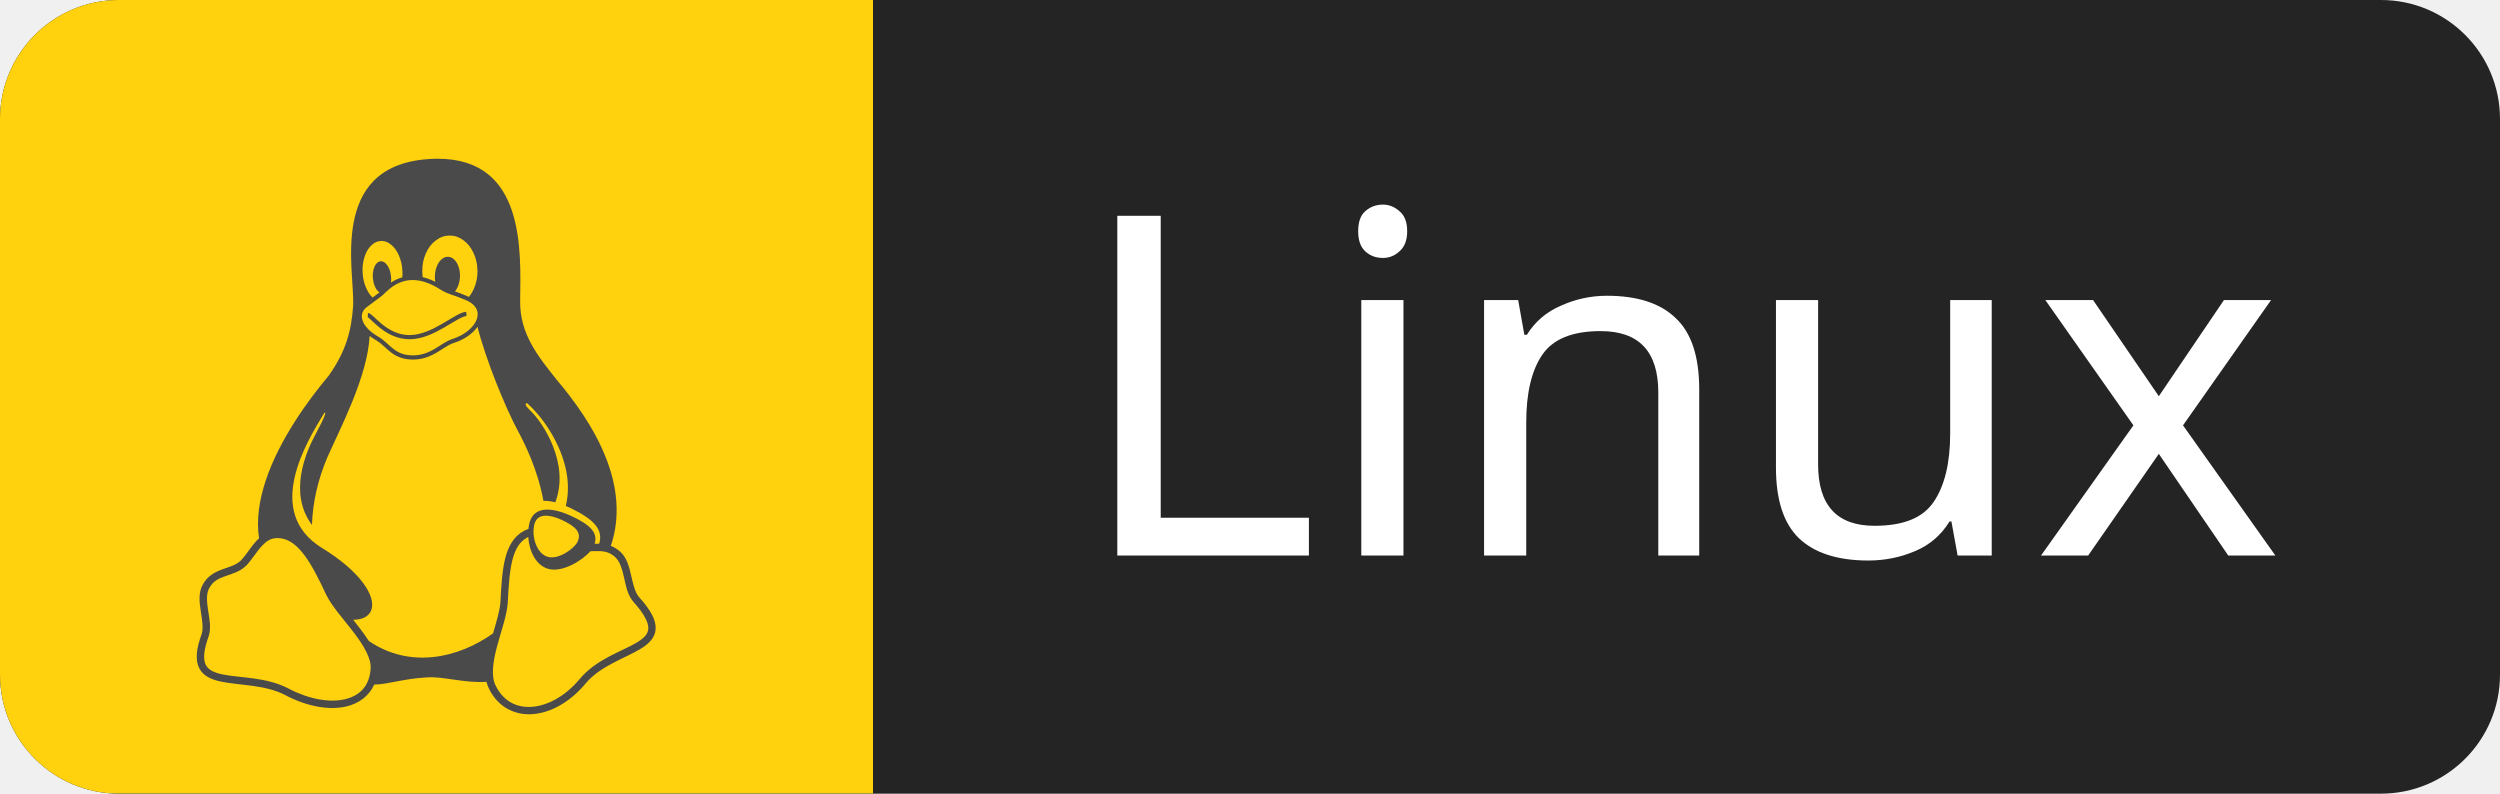
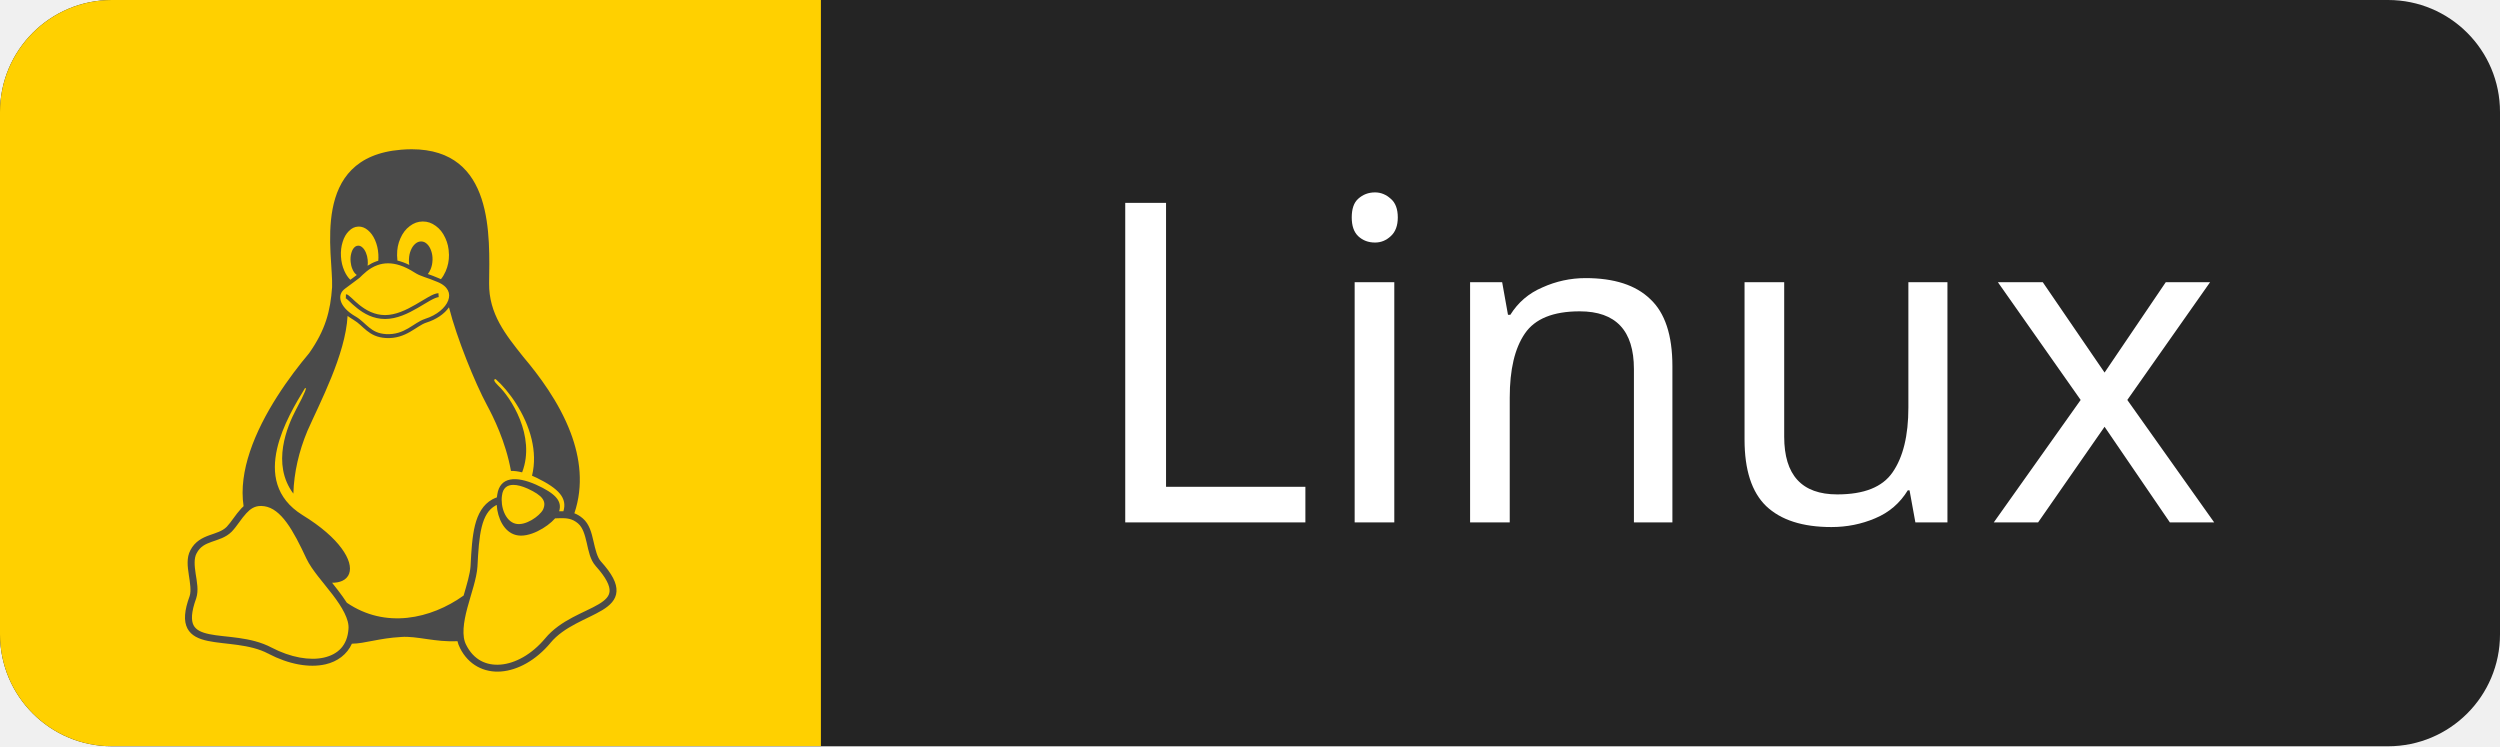
- <svg xmlns="http://www.w3.org/2000/svg" xmlns:xlink="http://www.w3.org/1999/xlink" width="63px" height="20px" viewBox="0 0 63 20" version="1.1">
+ <svg xmlns="http://www.w3.org/2000/svg" xmlns:xlink="http://www.w3.org/1999/xlink" width="67px" height="20px" viewBox="0 0 67 20" version="1.1">
  <defs>
-     <rect id="path-1" x="0" y="0" width="63" height="20" rx="3" />
+     <rect id="path-1" x="0" y="0" width="67" height="20" rx="3" />
    <rect id="path-3" x="0" y="0" width="22" height="20" />
    <filter x="-50%" y="-50%" width="200%" height="200%" filterUnits="objectBoundingBox" id="filter-4">
      <feOffset dx="0" dy="0" in="SourceAlpha" result="shadowOffsetInner1" />
      <feComposite in="shadowOffsetInner1" in2="SourceAlpha" operator="arithmetic" k2="-1" k3="1" result="shadowInnerInner1" />
      <feColorMatrix values="0 0 0 0 0   0 0 0 0 0   0 0 0 0 0  0 0 0 0.5 0" type="matrix" in="shadowInnerInner1" />
    </filter>
  </defs>
  <g id="Page-1" stroke="none" stroke-width="1" fill="none" fill-rule="evenodd">
    <g id="GET" transform="translate(-228, -172)">
      <g id="linux" transform="translate(228, 172)">
        <mask id="mask-2" fill="white">
          <use xlink:href="#path-1" />
        </mask>
        <use id="Mask" fill="#242424" xlink:href="#path-1" />
        <g id="颜色" mask="url(#mask-2)">
-           <use fill="#FFD20D" fill-rule="evenodd" xlink:href="#path-3" />
+           <use fill="#FFD000" fill-rule="evenodd" xlink:href="#path-3" />
          <use fill="black" fill-opacity="1" filter="url(#filter-4)" xlink:href="#path-3" />
        </g>
        <text id="Linux" mask="url(#mask-2)" font-family="AvenirNext-Medium, Avenir Next" font-size="12" font-weight="400" fill="#FFFFFF">
-           <tspan x="27" y="14">Linux</tspan>
+           <tspan x="29" y="14">Linux</tspan>
        </text>
        <path d="M11.034,4 C10.944,4 10.851,4.004 10.753,4.012 C8.281,4.211 8.937,6.822 8.9,7.696 C8.855,8.335 8.725,8.839 8.286,9.464 C7.769,10.079 7.041,11.073 6.697,12.108 C6.534,12.597 6.457,13.095 6.528,13.566 C6.506,13.586 6.485,13.607 6.464,13.629 C6.313,13.791 6.201,13.987 6.076,14.119 C5.959,14.236 5.793,14.28 5.61,14.345 C5.427,14.411 5.227,14.508 5.105,14.741 C5.105,14.741 5.105,14.741 5.105,14.741 C5.105,14.742 5.104,14.742 5.104,14.743 L5.104,14.743 C4.994,14.949 5.027,15.186 5.06,15.405 C5.094,15.625 5.128,15.833 5.083,15.974 C4.938,16.369 4.92,16.642 5.022,16.841 C5.124,17.039 5.333,17.127 5.571,17.177 C6.045,17.276 6.687,17.251 7.193,17.519 L7.237,17.437 L7.194,17.52 C7.735,17.803 8.285,17.904 8.723,17.804 C9.041,17.731 9.299,17.542 9.431,17.251 C9.774,17.249 10.15,17.104 10.753,17.071 C11.162,17.038 11.672,17.216 12.26,17.183 C12.275,17.247 12.297,17.308 12.328,17.366 C12.328,17.367 12.328,17.368 12.328,17.368 C12.556,17.823 12.979,18.032 13.43,17.996 C13.882,17.96 14.362,17.694 14.75,17.233 L14.678,17.173 L14.75,17.232 C15.12,16.783 15.734,16.598 16.141,16.352 C16.344,16.229 16.509,16.076 16.522,15.852 C16.535,15.629 16.404,15.379 16.103,15.045 L16.103,15.045 C16.103,15.045 16.102,15.044 16.102,15.044 C16.003,14.932 15.956,14.725 15.905,14.504 C15.855,14.284 15.798,14.046 15.617,13.891 L15.617,13.891 C15.617,13.891 15.616,13.891 15.616,13.891 L15.616,13.891 C15.544,13.828 15.469,13.785 15.393,13.756 C15.645,13.01 15.546,12.266 15.292,11.594 C14.98,10.769 14.436,10.051 14.02,9.559 C13.554,8.972 13.099,8.414 13.108,7.591 C13.122,6.334 13.246,4.003 11.034,4 L11.034,4 Z M11.334,5.936 C11.459,5.936 11.566,5.973 11.677,6.053 C11.788,6.134 11.869,6.236 11.934,6.378 C11.998,6.516 12.028,6.651 12.031,6.812 C12.031,6.816 12.031,6.82 12.033,6.824 C12.034,6.989 12.005,7.129 11.943,7.272 C11.907,7.354 11.866,7.422 11.817,7.482 C11.801,7.474 11.783,7.466 11.765,7.459 L11.765,7.459 C11.641,7.405 11.546,7.371 11.466,7.344 C11.495,7.309 11.519,7.268 11.54,7.217 C11.572,7.139 11.588,7.063 11.591,6.973 C11.591,6.97 11.592,6.967 11.592,6.962 C11.594,6.876 11.582,6.802 11.557,6.726 C11.53,6.647 11.497,6.59 11.448,6.542 C11.399,6.495 11.351,6.473 11.292,6.471 C11.289,6.471 11.287,6.471 11.284,6.471 C11.229,6.471 11.182,6.49 11.132,6.531 C11.081,6.574 11.042,6.63 11.01,6.707 C10.978,6.784 10.963,6.86 10.96,6.951 C10.959,6.955 10.959,6.958 10.959,6.961 C10.958,7.011 10.961,7.057 10.969,7.101 C10.857,7.045 10.751,7.007 10.651,6.983 C10.646,6.941 10.643,6.896 10.642,6.85 L10.642,6.837 C10.64,6.673 10.667,6.532 10.73,6.389 C10.793,6.246 10.871,6.143 10.981,6.06 C11.091,5.976 11.2,5.938 11.328,5.936 L11.334,5.936 L11.334,5.936 Z M9.616,6.072 C9.699,6.073 9.774,6.1 9.851,6.162 C9.934,6.229 9.998,6.314 10.051,6.434 C10.103,6.555 10.132,6.675 10.14,6.817 L10.14,6.818 C10.143,6.878 10.143,6.934 10.138,6.988 C10.122,6.993 10.106,6.998 10.09,7.003 C10,7.034 9.921,7.076 9.852,7.122 C9.859,7.074 9.86,7.026 9.854,6.972 C9.854,6.969 9.854,6.967 9.854,6.964 C9.847,6.892 9.832,6.832 9.806,6.771 C9.779,6.708 9.749,6.663 9.709,6.629 C9.674,6.598 9.64,6.584 9.602,6.584 C9.598,6.584 9.594,6.584 9.59,6.585 C9.548,6.588 9.513,6.609 9.48,6.649 C9.447,6.689 9.426,6.739 9.41,6.805 C9.394,6.871 9.39,6.936 9.397,7.011 C9.397,7.014 9.397,7.016 9.397,7.019 C9.405,7.092 9.419,7.152 9.445,7.212 C9.471,7.275 9.502,7.319 9.542,7.354 C9.548,7.36 9.555,7.365 9.562,7.369 C9.52,7.401 9.501,7.416 9.467,7.441 C9.445,7.456 9.419,7.475 9.389,7.498 C9.324,7.436 9.273,7.359 9.228,7.258 C9.175,7.137 9.147,7.017 9.138,6.875 L9.138,6.874 C9.13,6.732 9.144,6.61 9.183,6.484 C9.222,6.357 9.275,6.266 9.351,6.191 C9.426,6.116 9.503,6.078 9.595,6.073 C9.602,6.073 9.609,6.072 9.616,6.072 L9.616,6.072 Z M10.397,7.057 C10.591,7.056 10.824,7.12 11.106,7.301 C11.279,7.414 11.413,7.423 11.724,7.556 L11.724,7.556 L11.724,7.556 C11.874,7.617 11.961,7.697 12.004,7.781 C12.047,7.865 12.048,7.956 12.012,8.052 C11.941,8.244 11.712,8.446 11.391,8.546 L11.391,8.546 L11.39,8.547 C11.234,8.597 11.097,8.71 10.936,8.802 C10.776,8.894 10.593,8.968 10.346,8.954 C10.346,8.954 10.346,8.954 10.346,8.954 C10.135,8.941 10.009,8.87 9.895,8.778 C9.781,8.687 9.682,8.572 9.537,8.486 L9.536,8.486 L9.536,8.486 C9.302,8.353 9.174,8.2 9.134,8.068 C9.094,7.935 9.131,7.822 9.248,7.735 C9.378,7.637 9.469,7.57 9.529,7.526 C9.589,7.482 9.614,7.465 9.634,7.447 C9.634,7.447 9.634,7.447 9.634,7.447 L9.634,7.447 C9.732,7.354 9.888,7.184 10.124,7.103 C10.205,7.075 10.296,7.057 10.397,7.057 L10.397,7.057 Z M11.75,7.857 C11.667,7.862 11.579,7.905 11.478,7.962 C11.376,8.019 11.261,8.092 11.137,8.163 C10.889,8.307 10.603,8.444 10.319,8.444 C10.035,8.444 9.808,8.312 9.637,8.177 C9.552,8.11 9.482,8.042 9.426,7.989 C9.398,7.963 9.373,7.94 9.35,7.923 C9.328,7.905 9.309,7.888 9.271,7.888 L9.269,7.968 C9.267,7.995 9.264,7.994 9.265,7.994 C9.267,7.996 9.276,7.999 9.286,8.007 C9.303,8.019 9.326,8.04 9.353,8.066 C9.408,8.118 9.481,8.189 9.572,8.26 C9.752,8.403 10.002,8.549 10.319,8.549 C10.637,8.549 10.937,8.401 11.19,8.255 C11.317,8.182 11.431,8.109 11.529,8.055 C11.627,8 11.709,7.966 11.757,7.963 L11.75,7.857 L11.75,7.857 Z M12.033,8.237 C12.243,9.068 12.734,10.269 13.049,10.854 C13.216,11.165 13.55,11.825 13.694,12.621 C13.785,12.618 13.885,12.632 13.993,12.659 C14.369,11.683 13.674,10.632 13.356,10.339 C13.227,10.214 13.221,10.159 13.285,10.161 C13.63,10.466 14.083,11.08 14.248,11.773 C14.323,12.089 14.339,12.421 14.258,12.749 C14.298,12.766 14.338,12.784 14.378,12.803 C14.983,13.097 15.206,13.353 15.099,13.702 C15.063,13.701 15.029,13.701 14.995,13.702 C14.991,13.702 14.988,13.702 14.985,13.702 C15.073,13.425 14.879,13.221 14.362,12.987 C13.826,12.752 13.399,12.775 13.327,13.253 C13.323,13.278 13.319,13.304 13.316,13.33 C13.276,13.344 13.236,13.361 13.195,13.383 C12.944,13.521 12.807,13.771 12.73,14.077 C12.654,14.383 12.632,14.753 12.611,15.169 L12.611,15.17 C12.598,15.379 12.512,15.662 12.425,15.961 C11.547,16.588 10.329,16.859 9.295,16.153 C9.224,16.042 9.144,15.932 9.061,15.824 C9.008,15.755 8.954,15.686 8.9,15.618 C9.006,15.618 9.097,15.601 9.17,15.568 C9.26,15.527 9.324,15.461 9.356,15.376 C9.419,15.206 9.355,14.967 9.153,14.694 C8.952,14.42 8.61,14.112 8.107,13.804 C8.107,13.804 8.107,13.804 8.107,13.804 C7.738,13.574 7.532,13.293 7.435,12.987 C7.338,12.682 7.352,12.351 7.426,12.025 C7.569,11.399 7.937,10.79 8.171,10.407 C8.234,10.361 8.194,10.494 7.934,10.976 C7.701,11.417 7.266,12.435 7.862,13.229 C7.878,12.664 8.013,12.087 8.239,11.548 C8.569,10.799 9.26,9.502 9.315,8.467 C9.343,8.488 9.44,8.553 9.484,8.578 C9.484,8.578 9.484,8.578 9.484,8.578 C9.611,8.653 9.706,8.762 9.829,8.861 C9.952,8.96 10.107,9.046 10.34,9.059 L10.34,9.059 C10.612,9.075 10.819,8.991 10.989,8.894 C11.158,8.797 11.294,8.689 11.422,8.647 C11.422,8.647 11.423,8.647 11.423,8.647 C11.694,8.562 11.91,8.412 12.032,8.237 L12.033,8.237 Z M13.755,12.995 C13.865,12.994 13.998,13.031 14.144,13.096 C14.536,13.277 14.659,13.432 14.552,13.66 C14.461,13.832 14.075,14.106 13.811,14.034 C13.541,13.964 13.409,13.575 13.453,13.281 C13.476,13.081 13.589,12.996 13.755,12.995 L13.755,12.995 Z M13.312,13.532 C13.334,13.892 13.512,14.259 13.826,14.338 C14.171,14.429 14.667,14.133 14.877,13.892 C14.919,13.891 14.959,13.889 14.999,13.888 C15.183,13.883 15.337,13.894 15.495,14.031 L15.495,14.032 L15.496,14.033 C15.617,14.135 15.674,14.329 15.724,14.546 C15.774,14.763 15.814,15 15.964,15.168 L15.964,15.169 L15.964,15.169 C16.252,15.488 16.345,15.704 16.337,15.842 C16.329,15.98 16.229,16.082 16.045,16.193 C15.677,16.415 15.024,16.608 14.607,17.113 C14.245,17.544 13.804,17.78 13.415,17.811 C13.027,17.842 12.692,17.68 12.494,17.284 L12.493,17.283 L12.493,17.282 C12.37,17.049 12.421,16.68 12.525,16.292 C12.628,15.904 12.776,15.505 12.796,15.181 L12.796,15.18 L12.796,15.18 C12.817,14.765 12.84,14.402 12.91,14.122 C12.98,13.842 13.09,13.653 13.284,13.546 C13.293,13.541 13.302,13.537 13.311,13.532 L13.312,13.532 Z M6.992,13.559 C7.021,13.559 7.052,13.562 7.085,13.567 C7.305,13.6 7.497,13.754 7.682,14.005 C7.867,14.256 8.039,14.599 8.216,14.979 L8.217,14.98 L8.217,14.98 C8.359,15.277 8.659,15.604 8.914,15.937 C9.168,16.27 9.365,16.604 9.339,16.86 L9.339,16.861 L9.339,16.862 C9.306,17.299 9.06,17.536 8.682,17.623 C8.304,17.709 7.792,17.623 7.28,17.356 L7.28,17.356 C6.714,17.056 6.04,17.086 5.609,16.995 C5.393,16.95 5.252,16.882 5.187,16.756 C5.122,16.63 5.121,16.41 5.258,16.036 L5.259,16.034 L5.259,16.032 C5.327,15.823 5.277,15.593 5.244,15.378 C5.211,15.162 5.195,14.966 5.268,14.83 L5.269,14.829 L5.269,14.829 C5.363,14.647 5.502,14.582 5.673,14.521 C5.844,14.459 6.048,14.411 6.208,14.25 L6.209,14.249 L6.21,14.249 C6.358,14.092 6.469,13.896 6.6,13.757 C6.71,13.639 6.82,13.561 6.986,13.56 L6.992,13.56 L6.992,13.559 Z" id="path4004" fill="#4A4A4A" mask="url(#mask-2)" />
      </g>
    </g>
  </g>
</svg>
